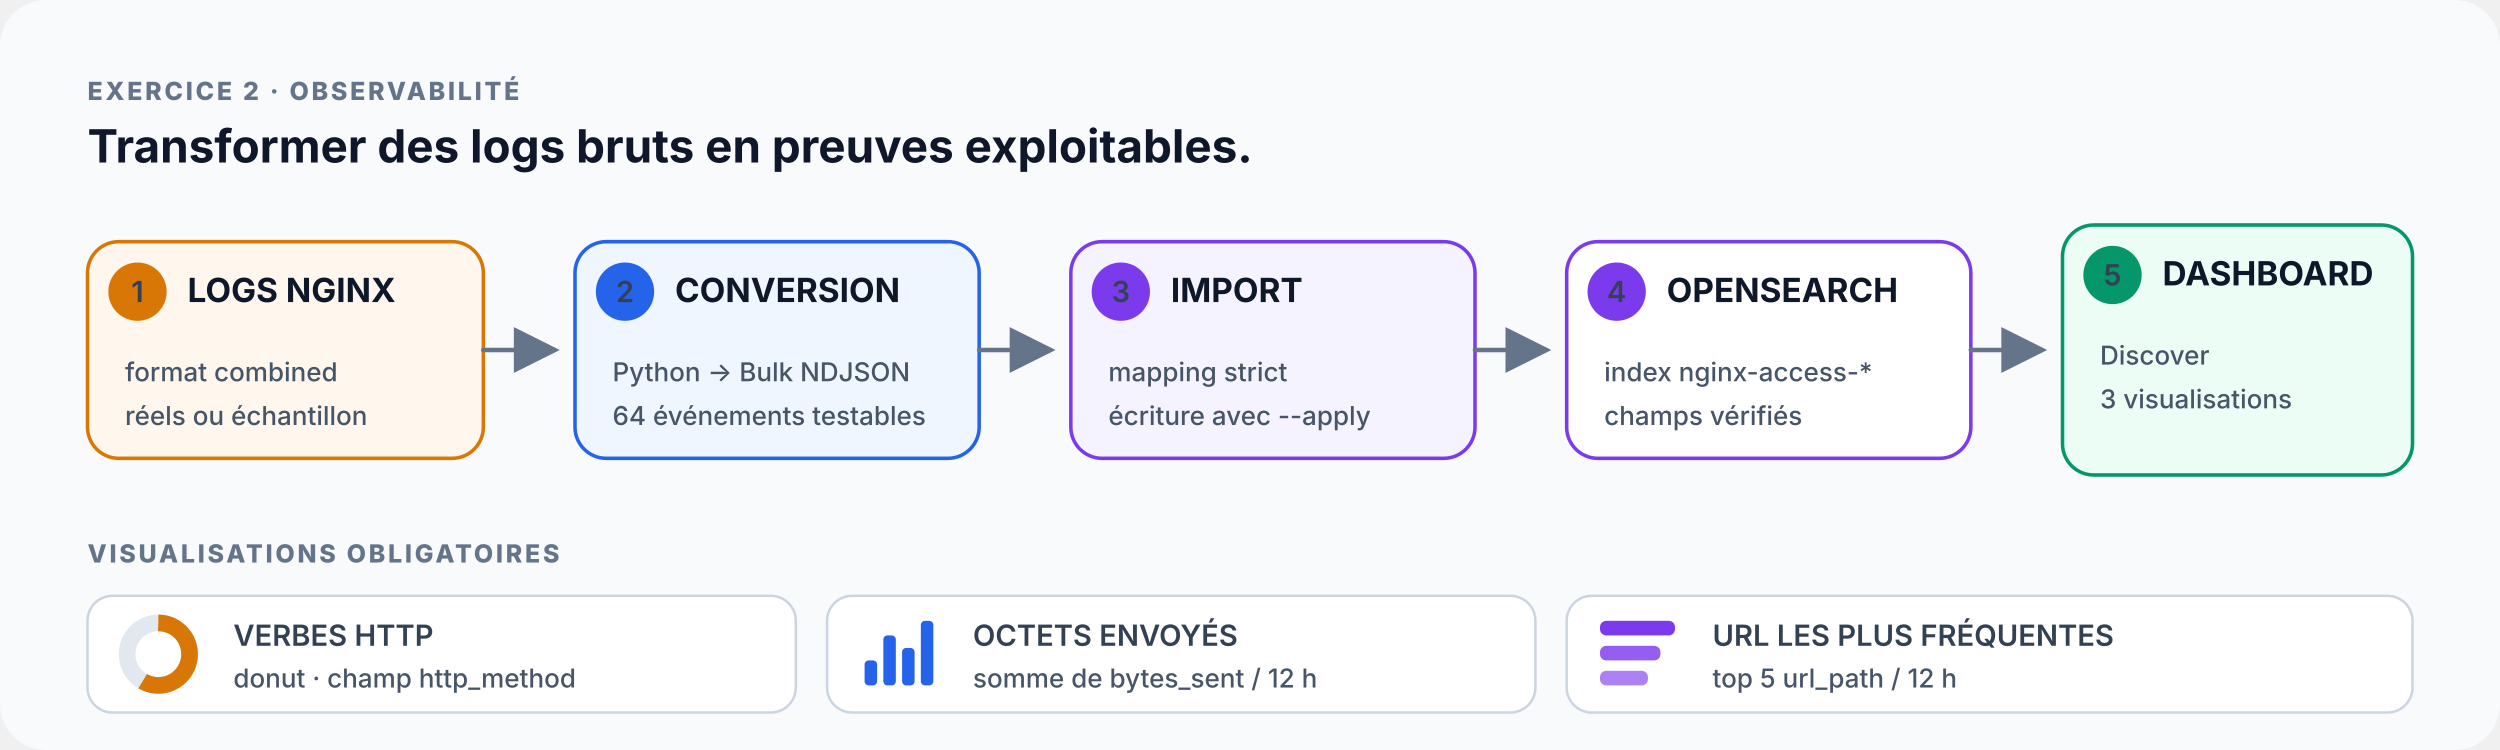
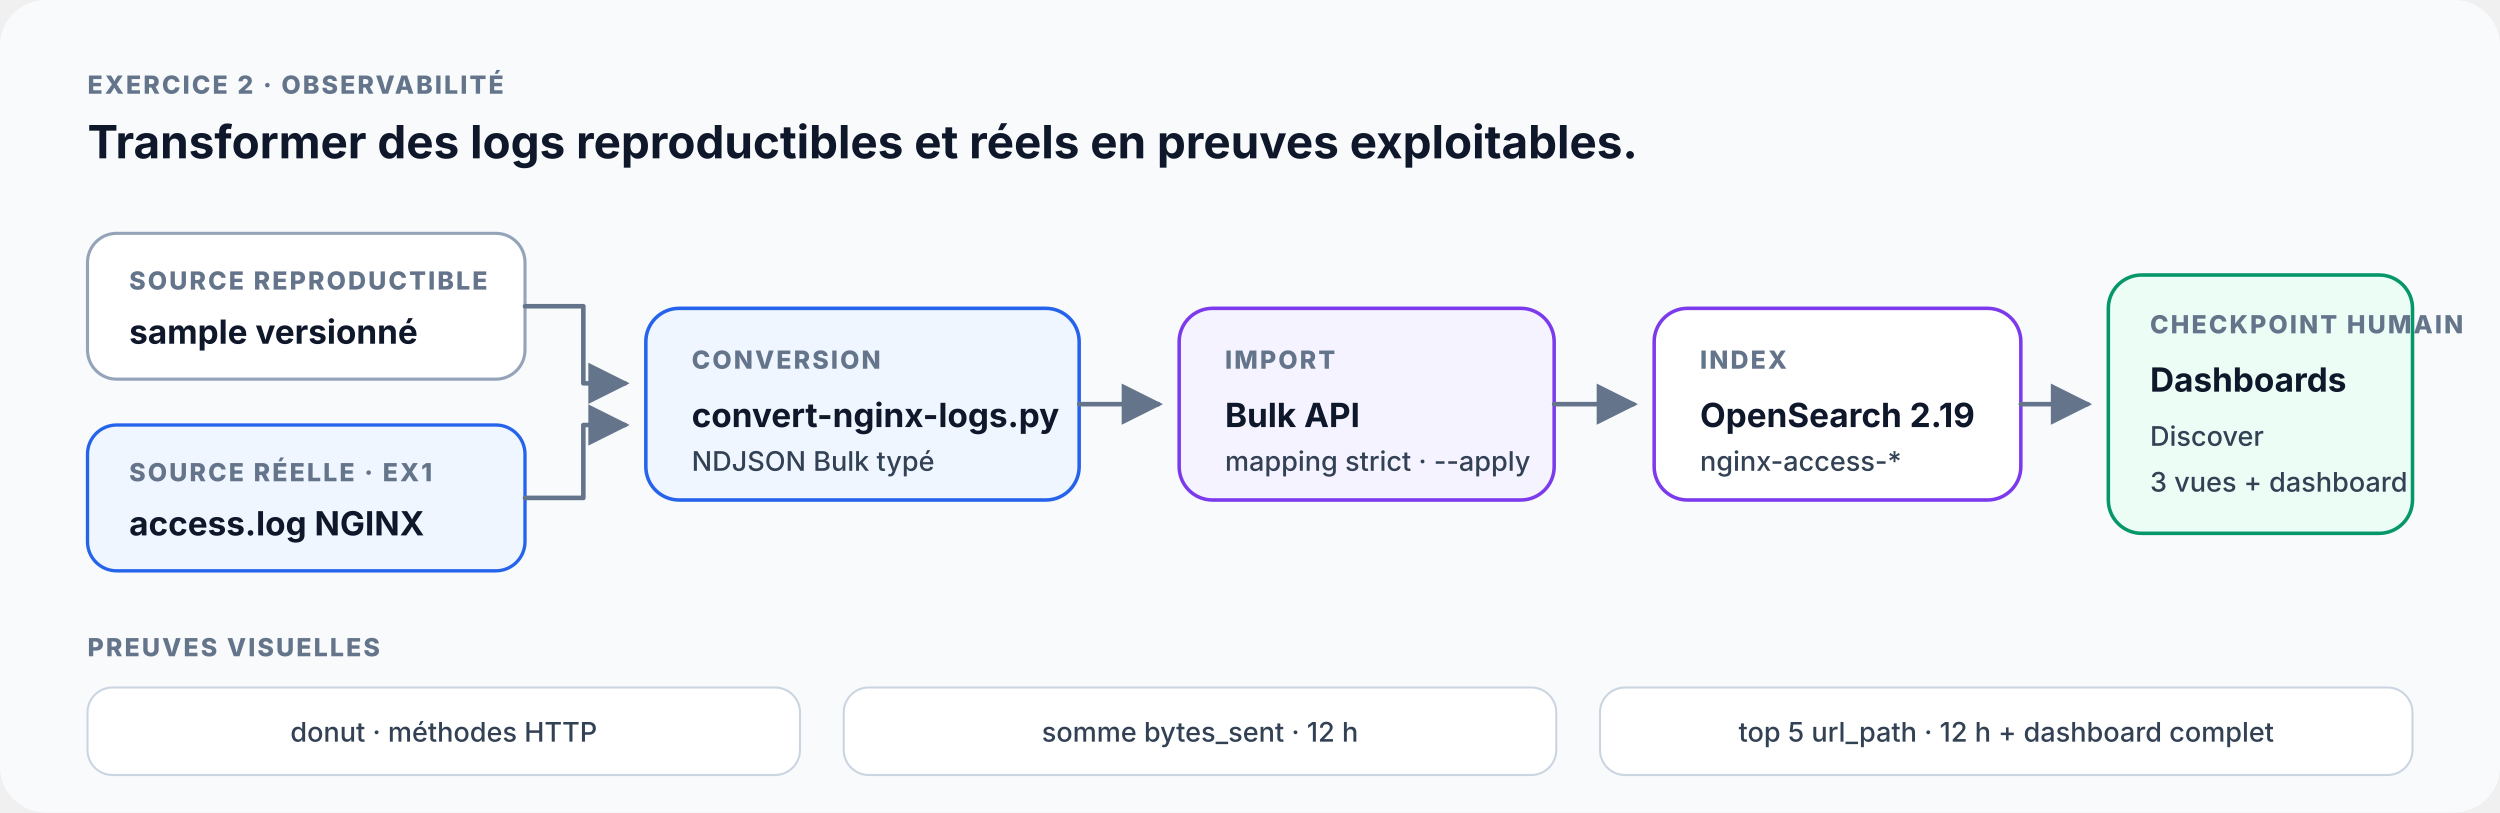
- <svg xmlns="http://www.w3.org/2000/svg" width="1200" height="360" viewBox="0 0 1200 360" role="img" aria-labelledby="title desc" preserveAspectRatio="xMidYMid meet">
+ <svg xmlns="http://www.w3.org/2000/svg" width="1200" height="390" viewBox="0 0 1200 390" role="img" aria-labelledby="title desc">
  <defs>
-     <marker id="arrow" markerWidth="10" markerHeight="10" refX="8.8" refY="5" orient="auto">
-       <path d="M0 0L10 5L0 10Z" fill="#64748b" />
-     </marker>
-     <marker id="arrowGreen" markerWidth="10" markerHeight="10" refX="8.8" refY="5" orient="auto">
-       <path d="M0 0L10 5L0 10Z" fill="#059669" />
+     <marker id="a" markerWidth="9" markerHeight="9" refX="8" refY="4.5" orient="auto">
+       <path d="M0 0L9 4.5L0 9Z" fill="#64748b" />
    </marker>
  </defs>
-   <style>
-   text{font-family:Inter,ui-sans-serif,system-ui,-apple-system,BlinkMacSystemFont,"Segoe UI",sans-serif}
-   .h{font-size:22px;font-weight:750;fill:#0f172a}
-   .k{font-size:12px;font-weight:800;letter-spacing:1.3px;fill:#64748b}
-   .t{font-size:16px;font-weight:750;fill:#0f172a}
-   .b{font-size:14px;font-weight:600;fill:#334155}
-   .s{font-size:12.5px;font-weight:500;fill:#475569}
-   .m{font-family:ui-monospace,SFMono-Regular,Consolas,"Liberation Mono",monospace;font-size:12px;font-weight:650;fill:#334155}
-   .arrow{fill:none;stroke:#64748b;stroke-width:2.2;stroke-linecap:round;stroke-linejoin:round;marker-end:url(#arrow)}
-   .flow{fill:none;stroke:#94a3b8;stroke-width:2;stroke-linecap:round;stroke-linejoin:round}
-   .card{fill:#fff;stroke:#cbd5e1;stroke-width:1.5}
-   .chip{fill:#fff;stroke:#cbd5e1;stroke-width:1.2}
- </style>
-   <rect width="1200" height="360" rx="22" fill="#f8fafc" />
-   <text x="42" y="48" class="k" text-anchor="start">EXERCICE 2 · OBSERVABILITÉ</text>
-   <text x="42" y="78" class="h" text-anchor="start">Transformer des logs bruts en preuves exploitables.</text>
-   <rect x="42" y="116" width="190" height="104" rx="15" fill="#fff7ed" stroke="#d97706" stroke-width="1.7" />
-   <circle cx="66" cy="140" r="14" fill="#d97706" />
-   <text x="66" y="145" class="b" text-anchor="middle" fill="#fff">1</text>
-   <text x="90" y="145" class="t" text-anchor="start">LOGS NGINX</text>
-   <text x="60" y="183" class="s" text-anchor="start">format combined</text>
-   <text x="60" y="204" class="s" text-anchor="start">réels ou échantillon</text>
-   <rect x="276" y="116" width="194" height="104" rx="15" fill="#eff6ff" stroke="#2563eb" stroke-width="1.7" />
-   <circle cx="300" cy="140" r="14" fill="#2563eb" />
-   <text x="300" y="145" class="b" text-anchor="middle" fill="#fff">2</text>
-   <text x="324" y="145" class="t" text-anchor="start">CONVERSION</text>
-   <text x="294" y="183" class="s" text-anchor="start">Python → Bulk NDJSON</text>
-   <text x="294" y="204" class="s" text-anchor="start">64 événements testables</text>
-   <rect x="514" y="116" width="194" height="104" rx="15" fill="#f5f3ff" stroke="#7c3aed" stroke-width="1.7" />
-   <circle cx="538" cy="140" r="14" fill="#7c3aed" />
-   <text x="538" y="145" class="b" text-anchor="middle" fill="#fff">3</text>
-   <text x="562" y="145" class="t" text-anchor="start">IMPORT</text>
-   <text x="532" y="183" class="s" text-anchor="start">mapping strict</text>
-   <text x="532" y="204" class="s" text-anchor="start">écriture avec --apply</text>
-   <rect x="752" y="116" width="194" height="104" rx="15" fill="#fff" stroke="#7c3aed" stroke-width="1.7" />
-   <circle cx="776" cy="140" r="14" fill="#7c3aed" />
-   <text x="776" y="145" class="b" text-anchor="middle" fill="#fff">4</text>
-   <text x="800" y="145" class="t" text-anchor="start">OPENSEARCH</text>
-   <text x="770" y="183" class="s" text-anchor="start">index nginx-access-*</text>
-   <text x="770" y="204" class="s" text-anchor="start">champs vérifiés</text>
-   <rect x="990" y="108" width="168" height="120" rx="15" fill="#ecfdf5" stroke="#059669" stroke-width="1.7" />
-   <circle cx="1014" cy="132" r="14" fill="#059669" />
-   <text x="1014" y="137" class="b" text-anchor="middle" fill="#fff">5</text>
-   <text x="1038" y="137" class="t" text-anchor="start">DASHBOARD</text>
-   <text x="1008" y="175" class="s" text-anchor="start">Discover</text>
-   <text x="1008" y="196" class="s" text-anchor="start">3 visualisations</text>
-   <path d="M232 168H266" class="arrow" />
-   <path d="M470 168H504" class="arrow" />
-   <path d="M708 168H742" class="arrow" />
-   <path d="M946 168H980" class="arrow" />
-   <text x="42" y="270" class="k" text-anchor="start">VISUALISATIONS OBLIGATOIRES</text>
-   <rect x="42" y="286" width="340" height="56" rx="12" fill="#fff" stroke="#cbd5e1" stroke-width="1.2" />
-   <text x="112" y="310" class="b" text-anchor="start">VERBES HTTP</text>
-   <text x="112" y="330" class="s" text-anchor="start">donut · champ http_method</text>
-   <circle cx="76" cy="314" r="15" fill="none" stroke="#e2e8f0" stroke-width="8" />
-   <circle cx="76" cy="314" r="15" fill="none" stroke="#d97706" stroke-width="8" stroke-dasharray="55 40" transform="rotate(-90 76 314)" />
-   <rect x="397" y="286" width="340" height="56" rx="12" fill="#fff" stroke="#cbd5e1" stroke-width="1.2" />
-   <text x="467" y="310" class="b" text-anchor="start">OCTETS ENVOYÉS</text>
-   <text x="467" y="330" class="s" text-anchor="start">somme de bytes_sent / 12 h</text>
-   <rect x="415" y="317" width="6" height="12" rx="2" fill="#2563eb" />
-   <rect x="424" y="305" width="6" height="24" rx="2" fill="#2563eb" />
-   <rect x="433" y="311" width="6" height="18" rx="2" fill="#2563eb" />
-   <rect x="442" y="298" width="6" height="31" rx="2" fill="#2563eb" />
-   <rect x="752" y="286" width="406" height="56" rx="12" fill="#fff" stroke="#cbd5e1" stroke-width="1.2" />
-   <text x="822" y="310" class="b" text-anchor="start">URL LES PLUS FRÉQUENTES</text>
-   <text x="822" y="330" class="s" text-anchor="start">top 5 url_path / 12 h</text>
-   <rect x="768" y="298" width="36" height="7" rx="3" fill="#7c3aed" opacity="1.0" />
-   <rect x="768" y="310" width="29" height="7" rx="3" fill="#7c3aed" opacity="0.82" />
-   <rect x="768" y="322" width="23" height="7" rx="3" fill="#7c3aed" opacity="0.64" />
+   <style>text{font-family:Inter,ui-sans-serif,system-ui,-apple-system,"Segoe UI",sans-serif}.h{font-size:22px;font-weight:750;fill:#0f172a}.k{font-size:12px;font-weight:800;letter-spacing:1px;fill:#64748b}.t{font-size:16px;font-weight:750;fill:#0f172a}.s{font-size:13px;font-weight:550;fill:#334155}.ar{fill:none;stroke:#64748b;stroke-width:2.2;stroke-linecap:round;stroke-linejoin:round;marker-end:url(#a)}</style>
+   <rect width="1200" height="390" rx="22" fill="#f8fafc" />
+   <text x="42" y="45" class="k">EXERCICE 2 · OBSERVABILITÉ</text>
+   <text x="42" y="76" class="h">Transformer des logs reproductibles et réels en preuves exploitables.</text>
+   <rect x="42" y="112" width="210" height="70" rx="14" fill="#fff" stroke="#94a3b8" stroke-width="1.5" />
+   <text x="62" y="139" class="k">SOURCE REPRODUCTIBLE</text>
+   <text x="62" y="165" class="t">sample versionné</text>
+   <rect x="42" y="204" width="210" height="70" rx="14" fill="#eff6ff" stroke="#2563eb" stroke-width="1.6" />
+   <text x="62" y="231" class="k">SOURCE RÉELLE · EX1</text>
+   <text x="62" y="257" class="t">access.log NGINX</text>
+   <rect x="310" y="148" width="208" height="92" rx="16" fill="#eff6ff" stroke="#2563eb" stroke-width="1.7" />
+   <text x="332" y="177" class="k">CONVERSION</text>
+   <text x="332" y="205" class="t">convert-nginx-logs.py</text>
+   <text x="332" y="226" class="s">NDJSON Bulk typé</text>
+   <path d="M252 147H280V184H300" class="ar" />
+   <path d="M252 239H280V204H300" class="ar" />
+   <rect x="566" y="148" width="180" height="92" rx="16" fill="#f5f3ff" stroke="#7c3aed" stroke-width="1.7" />
+   <text x="588" y="177" class="k">IMPORT</text>
+   <text x="588" y="205" class="t">Bulk API</text>
+   <text x="588" y="226" class="s">mapping strict · --apply</text>
+   <path d="M518 194H556" class="ar" />
+   <rect x="794" y="148" width="176" height="92" rx="16" fill="#fff" stroke="#7c3aed" stroke-width="1.7" />
+   <text x="816" y="177" class="k">INDEX</text>
+   <text x="816" y="205" class="t">OpenSearch 2.19</text>
+   <text x="816" y="226" class="s">nginx-access-*</text>
+   <path d="M746 194H784" class="ar" />
+   <rect x="1012" y="132" width="146" height="124" rx="16" fill="#ecfdf5" stroke="#059669" stroke-width="1.7" />
+   <text x="1032" y="160" class="k">CHECKPOINT HUMAIN</text>
+   <text x="1032" y="188" class="t">Dashboards</text>
+   <text x="1032" y="214" class="s">Discover</text>
+   <text x="1032" y="236" class="s">3 vues + dashboard</text>
+   <path d="M970 194H1002" class="ar" />
+   <text x="42" y="315" class="k">PREUVES VISUELLES</text>
+   <rect x="42" y="330" width="342" height="42" rx="12" fill="#fff" stroke="#cbd5e1" />
+   <text x="213" y="356" class="s" text-anchor="middle">donut · méthodes HTTP</text>
+   <rect x="405" y="330" width="342" height="42" rx="12" fill="#fff" stroke="#cbd5e1" />
+   <text x="576" y="356" class="s" text-anchor="middle">somme bytes_sent · 12 h</text>
+   <rect x="768" y="330" width="390" height="42" rx="12" fill="#fff" stroke="#cbd5e1" />
+   <text x="963" y="356" class="s" text-anchor="middle">top 5 url_path · 12 h + dashboard complet</text>
</svg>
